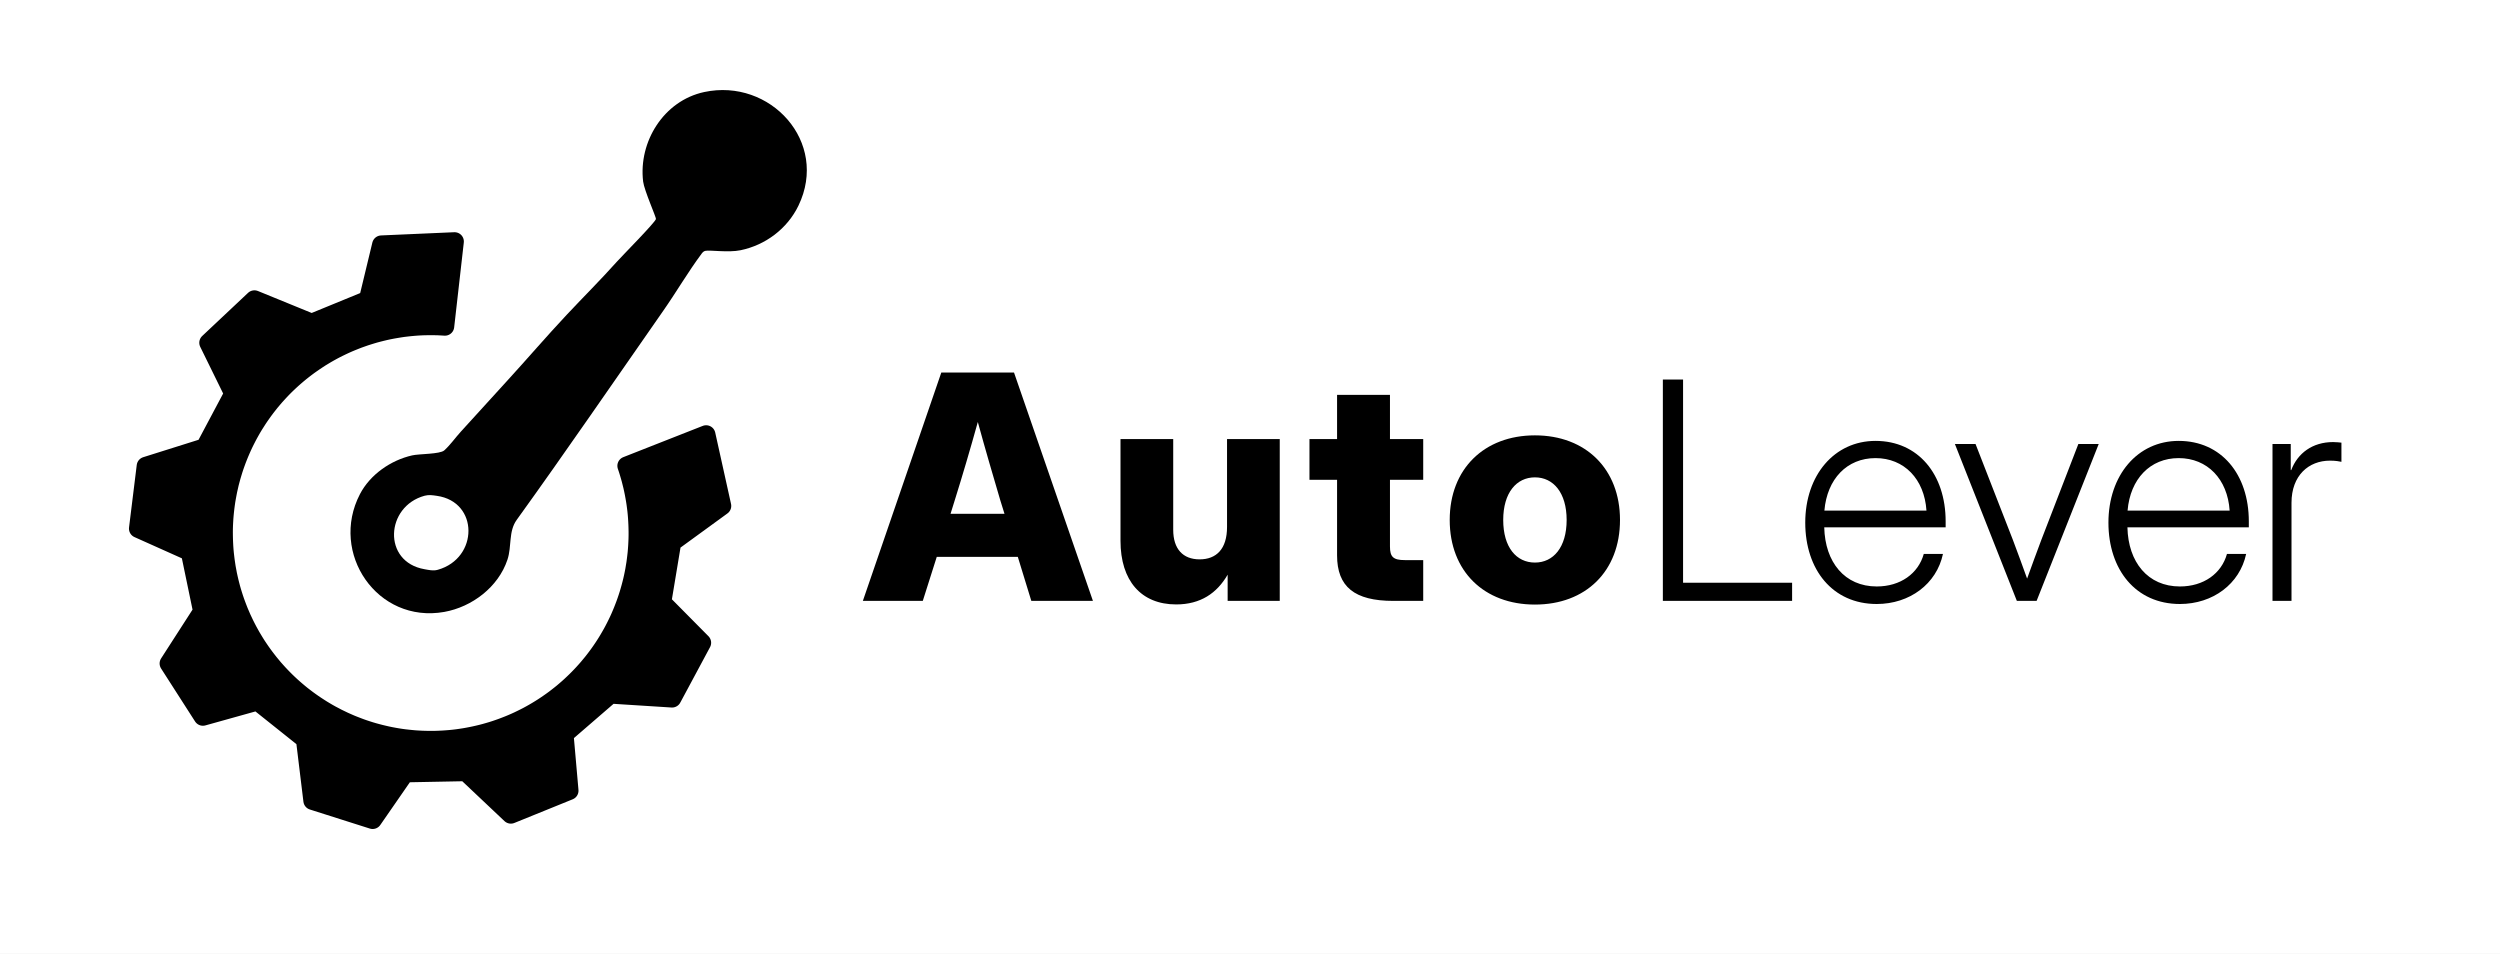
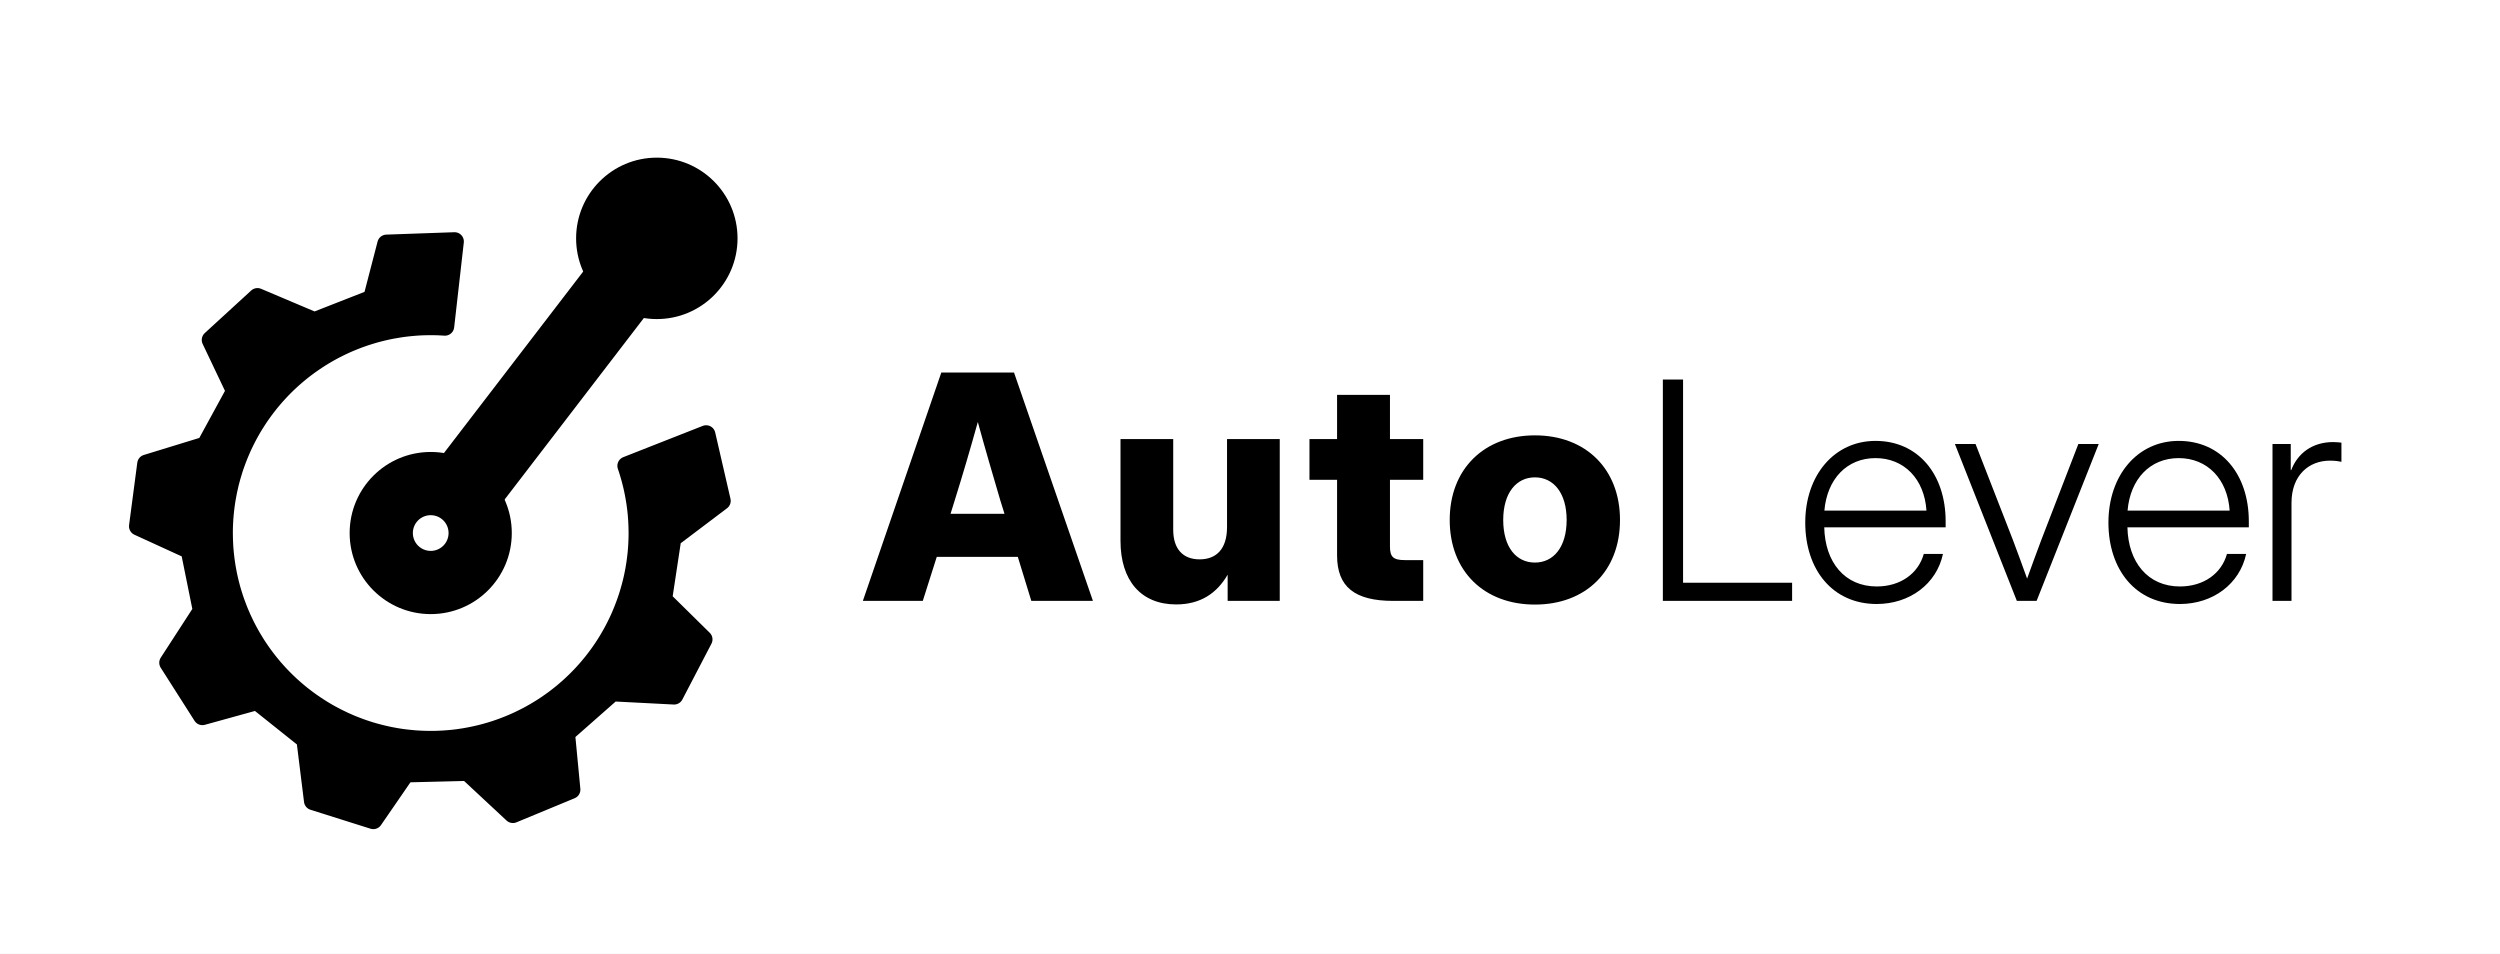
<svg xmlns="http://www.w3.org/2000/svg" viewBox="0 0 700 267" width="700" height="267" role="img" aria-labelledby="t">
  <rect width="700" height="267" fill="#fff" />
  <g transform="translate(-801.40 -489.75)" fill="#000">
    <g transform="translate(772.98 13.03)">
-       <path d="M203.88 607.15L204.20 608.09L204.49 609.03L204.77 609.98L205.04 610.93L205.28 611.89L205.52 612.85L205.73 613.81L205.93 614.78L206.11 615.75L206.28 616.73L206.43 617.70L206.56 618.68L206.68 619.66L206.78 620.65L206.86 621.63L206.92 622.62L206.97 623.61L207.00 624.59L207.02 625.58L207.02 626.57L207.00 627.56L206.96 628.55L206.91 629.53L206.84 630.52L206.76 631.50L206.65 632.49L206.53 633.47L206.40 634.45L206.24 635.42L206.08 636.40L205.89 637.37L205.69 638.33L205.47 639.30L205.23 640.26L204.98 641.21L204.71 642.16L204.43 643.11L204.13 644.05L203.81 644.99L203.48 645.92L203.13 646.84L202.77 647.76L202.39 648.67L202.00 649.58L201.59 650.48L201.16 651.37L200.72 652.26L200.27 653.13L199.80 654.00L199.31 654.86L198.81 655.72L198.30 656.56L197.77 657.40L197.23 658.22L196.67 659.04L196.10 659.85L195.52 660.64L194.92 661.43L194.31 662.21L193.68 662.97L193.05 663.73L192.40 664.47L191.73 665.21L191.06 665.93L190.37 666.64L189.67 667.34L188.96 668.02L188.24 668.70L187.51 669.36L186.76 670.01L186.01 670.65L185.24 671.27L184.46 671.88L183.68 672.48L182.88 673.06L182.07 673.63L181.25 674.19L180.43 674.73L179.59 675.26L178.75 675.77L177.90 676.27L177.03 676.76L176.17 677.23L175.29 677.68L174.40 678.12L173.51 678.55L172.61 678.96L171.71 679.35L170.79 679.73L169.87 680.09L168.95 680.44L168.02 680.77L167.08 681.09L166.14 681.39L165.19 681.67L164.24 681.94L163.29 682.19L162.33 682.42L161.36 682.64L160.40 682.84L159.42 683.03L158.45 683.20L157.47 683.35L156.50 683.49L155.51 683.61L154.53 683.71L153.55 683.79L152.56 683.86L151.57 683.91L150.59 683.95L149.60 683.97L148.61 683.97L147.62 683.95L146.64 683.92L145.65 683.87L144.66 683.81L143.68 683.72L142.69 683.62L141.71 683.51L140.73 683.38L139.76 683.23L138.78 683.06L137.81 682.88L136.84 682.68L135.88 682.46L134.92 682.23L133.96 681.98L133.01 681.72L132.06 681.44L131.12 681.14L130.18 680.83L129.25 680.50L128.33 680.15L127.40 679.79L126.49 679.42L125.58 679.02L124.68 678.62L123.79 678.19L122.90 677.76L122.03 677.30L121.15 676.84L120.29 676.36L119.44 675.86L118.59 675.35L117.76 674.82L116.93 674.28L116.11 673.73L115.30 673.16L114.50 672.58L113.71 671.98L112.93 671.38L112.16 670.75L111.41 670.12L110.66 669.47L109.92 668.81L109.20 668.14L108.49 667.46L107.79 666.76L107.10 666.05L106.42 665.33L105.76 664.60L105.10 663.86L104.47 663.10L103.84 662.34L103.23 661.56L102.63 660.78L102.04 659.98L101.47 659.18L100.91 658.36L100.36 657.54L99.83 656.70L99.32 655.86L98.81 655.01L98.33 654.15L97.85 653.28L97.40 652.41L96.95 651.52L96.53 650.63L96.11 649.74L95.72 648.83L95.33 647.92L94.97 647.00L94.62 646.08L94.28 645.15L93.96 644.21L93.66 643.27L93.37 642.33L93.10 641.38L92.85 640.42L92.61 639.46L92.39 638.50L92.18 637.53L92.00 636.56L91.82 635.59L91.67 634.61L91.53 633.64L91.41 632.65L91.30 631.67L91.21 630.69L91.14 629.70L91.09 628.72L91.05 627.73L91.03 626.74L91.02 625.75L91.03 624.76L91.06 623.78L91.11 622.79L91.17 621.80L91.25 620.82L91.35 619.83L91.46 618.85L91.59 617.87L91.73 616.90L91.90 615.92L92.08 614.95L92.27 613.98L92.49 613.02L92.71 612.05L92.96 611.10L93.22 610.14L93.50 609.20L93.79 608.25L94.10 607.31L94.43 606.38L94.77 605.45L95.13 604.53L95.50 603.62L95.89 602.71L96.29 601.81L96.71 600.91L97.15 600.02L97.60 599.14L98.06 598.27L98.54 597.41L99.03 596.55L99.54 595.70L100.07 594.87L100.60 594.04L101.15 593.22L101.72 592.41L102.30 591.60L102.89 590.81L103.50 590.03L104.11 589.26L104.75 588.50L105.39 587.75L106.05 587.02L106.72 586.29L107.40 585.57L108.09 584.87L108.80 584.18L109.52 583.50L110.25 582.83L110.99 582.18L111.74 581.54L112.50 580.91L113.28 580.29L114.06 579.69L114.85 579.10L115.66 578.53L116.47 577.97L117.29 577.42L118.12 576.88L118.96 576.37L119.81 575.86L120.67 575.37L121.54 574.89L122.41 574.43L123.29 573.99L124.18 573.56L125.08 573.14L125.98 572.74L126.89 572.36L127.81 571.99L128.73 571.63L129.66 571.30L130.60 570.97L131.54 570.67L132.48 570.38L133.43 570.10L134.38 569.85L135.34 569.61L136.30 569.38L137.27 569.17L138.24 568.98L139.21 568.81L140.19 568.65L141.17 568.50L142.15 568.38L143.13 568.27L144.11 568.18L145.10 568.10L146.08 568.04L147.07 568.00L148.06 567.98L149.05 567.97L150.04 567.98L151.02 568.00L152.01 568.05L153.00 568.11L155.70 544.34L135.21 545.24L131.49 560.68L115.69 567.16L99.66 560.61L86.82 572.69L93.82 586.95L85.81 602.02L69.29 607.22L67.13 624.73L81.62 631.22L85.09 647.93L75.71 662.49L85.23 677.33L100.52 673.06L113.87 683.71L115.96 700.90L132.76 706.24L141.80 693.18L158.87 692.85L171.46 704.74L187.80 698.11L186.41 682.29L199.32 671.13L216.60 672.23L224.94 656.69L213.77 645.41L216.57 628.57L230.57 618.38L226.14 598.39L212.82 603.63Z" stroke="#000" stroke-width="5.2" stroke-linejoin="round" />
-       <path fill-rule="evenodd" transform="translate(149.02 625.97) rotate(-5.7) scale(1.097) translate(-922 -639)" d="M923.44 659.38C930.63 658.82 937.8 654.43 940.81 647.72C942.29 644.43 941.75 640.58 944.17 637.84C958.53 621.6 972.51 604.97 986.64 588.51C990.48 584.05 993.95 579.23 997.92 574.88C998.2 574.57 998.51 574.33 998.93 574.29C1000.16 574.17 1004.67 575.36 1007.85 575.03C1014.3 574.36 1020.27 570.77 1023.7 565.17C1033.12 549.77 1019.77 532 1002.63 533.93C992.13 535.12 984.65 544.9 984.86 555.12C984.91 557.37 987.29 564.57 987.17 564.95C986.87 565.82 977.61 573.48 976.13 574.83C971.57 579.01 966.74 582.94 962.08 587.01C956.4 591.97 950.94 597.2 945.32 602.23C940.92 606.16 936.55 610.13 932.16 614.07C930.63 615.45 929.2 617.13 927.54 618.35C926.34 619.23 921.08 618.57 919.24 618.81C913.71 619.5 908.1 622.6 905.01 627.33C895.74 641.51 906.11 660.7 923.44 659.38ZM922.88 648.51C921.67 648.73 920.65 648.35 919.5 648.03C908.97 645.09 911.17 631.08 921.41 629.37C922.5 629.19 923.47 629.45 924.51 629.71C935.05 632.3 933.54 646.61 922.88 648.51Z" />
+       <path d="M203.88 607.15L204.20 608.09L204.49 609.03L204.77 609.98L205.04 610.93L205.28 611.89L205.52 612.85L205.73 613.81L205.93 614.78L206.11 615.75L206.28 616.73L206.43 617.70L206.56 618.68L206.68 619.66L206.78 620.65L206.86 621.63L206.92 622.62L206.97 623.61L207.00 624.59L207.02 625.58L207.02 626.57L207.00 627.56L206.96 628.55L206.91 629.53L206.84 630.52L206.76 631.50L206.65 632.49L206.53 633.47L206.40 634.45L206.24 635.42L206.08 636.40L205.89 637.37L205.69 638.33L205.47 639.30L205.23 640.26L204.98 641.21L204.71 642.16L204.43 643.11L204.13 644.05L203.81 644.99L203.48 645.92L203.13 646.84L202.77 647.76L202.39 648.67L202.00 649.58L201.59 650.48L201.16 651.37L200.72 652.26L200.27 653.13L199.80 654.00L199.31 654.86L198.81 655.72L198.30 656.56L197.77 657.40L197.23 658.22L196.67 659.04L196.10 659.85L195.52 660.64L194.92 661.43L194.31 662.21L193.68 662.97L193.05 663.73L192.40 664.47L191.73 665.21L191.06 665.93L190.37 666.64L189.67 667.34L188.96 668.02L188.24 668.70L187.51 669.36L186.76 670.01L186.01 670.65L185.24 671.27L184.46 671.88L183.68 672.48L182.88 673.06L182.07 673.63L181.25 674.19L180.43 674.73L179.59 675.26L178.75 675.77L177.90 676.27L177.03 676.76L176.17 677.23L175.29 677.68L174.40 678.12L173.51 678.55L172.61 678.96L171.71 679.35L170.79 679.73L169.87 680.09L168.95 680.44L168.02 680.77L167.08 681.09L166.14 681.39L165.19 681.67L164.24 681.94L163.29 682.19L162.33 682.42L161.36 682.64L160.40 682.84L159.42 683.03L158.45 683.20L157.47 683.35L156.50 683.49L155.51 683.61L154.53 683.71L153.55 683.79L152.56 683.86L151.57 683.91L150.59 683.95L149.60 683.97L148.61 683.97L147.62 683.95L146.64 683.92L145.65 683.87L144.66 683.81L143.68 683.72L142.69 683.62L141.71 683.51L140.73 683.38L139.76 683.23L138.78 683.06L137.81 682.88L136.84 682.68L135.88 682.46L134.92 682.23L133.96 681.98L133.01 681.72L132.06 681.44L131.12 681.14L130.18 680.83L129.25 680.50L128.33 680.15L127.40 679.79L126.49 679.42L125.58 679.02L124.68 678.62L123.79 678.19L122.90 677.76L122.03 677.30L121.15 676.84L120.29 676.36L119.44 675.86L118.59 675.35L117.76 674.82L116.93 674.28L116.11 673.73L115.30 673.16L114.50 672.58L113.71 671.98L112.93 671.38L112.16 670.75L111.41 670.12L110.66 669.47L109.92 668.81L109.20 668.14L108.49 667.46L107.79 666.76L107.10 666.05L106.42 665.33L105.76 664.60L105.10 663.86L104.47 663.10L103.84 662.34L103.23 661.56L102.63 660.78L102.04 659.98L101.47 659.18L100.91 658.36L100.36 657.54L99.83 656.70L99.32 655.86L98.81 655.01L98.33 654.15L97.85 653.28L97.40 652.41L96.95 651.52L96.53 650.63L96.11 649.74L95.72 648.83L95.33 647.92L94.97 647.00L94.62 646.08L94.28 645.15L93.96 644.21L93.66 643.27L93.37 642.33L93.10 641.38L92.85 640.42L92.61 639.46L92.39 638.50L92.18 637.53L92.00 636.56L91.82 635.59L91.67 634.61L91.53 633.64L91.41 632.65L91.30 631.67L91.21 630.69L91.14 629.70L91.09 628.72L91.05 627.73L91.03 626.74L91.02 625.75L91.03 624.76L91.06 623.78L91.11 622.79L91.17 621.80L91.25 620.82L91.35 619.83L91.46 618.85L91.59 617.87L91.73 616.90L91.90 615.92L92.08 614.95L92.27 613.98L92.49 613.02L92.71 612.05L92.96 611.10L93.22 610.14L93.50 609.20L93.79 608.25L94.10 607.31L94.43 606.38L94.77 605.45L95.13 604.53L95.50 603.62L95.89 602.71L96.29 601.81L96.71 600.91L97.15 600.02L97.60 599.14L98.06 598.27L98.54 597.41L99.03 596.55L99.54 595.70L100.07 594.87L100.60 594.04L101.15 593.22L101.72 592.41L102.30 591.60L102.89 590.81L103.50 590.03L104.11 589.26L104.75 588.50L105.39 587.75L106.05 587.02L106.72 586.29L107.40 585.57L108.09 584.87L108.80 584.18L109.52 583.50L110.25 582.83L110.99 582.18L111.74 581.54L112.50 580.91L113.28 580.29L114.06 579.69L114.85 579.10L115.66 578.53L116.47 577.97L117.29 577.42L118.12 576.88L118.96 576.37L119.81 575.86L120.67 575.37L121.54 574.89L122.41 574.43L123.29 573.99L124.18 573.56L125.08 573.14L125.98 572.74L126.89 572.36L127.81 571.99L128.73 571.63L129.66 571.30L130.60 570.97L131.54 570.67L132.48 570.38L133.43 570.10L134.38 569.85L135.34 569.61L136.30 569.38L137.27 569.17L138.24 568.98L139.21 568.81L140.19 568.65L141.17 568.50L142.15 568.38L143.13 568.27L144.11 568.18L145.10 568.10L146.08 568.04L147.07 568.00L148.06 567.98L149.05 567.97L150.04 567.98L151.02 568.00L152.01 568.05L153.00 568.11L155.70 544.34L136.66 545.01L132.67 560.38L116.46 566.73L100.51 559.98L87.51 571.90L94.33 586.24L86.00 601.52L69.44 606.60L67.14 624.08L81.58 630.69L85.03 647.75L75.61 662.28L85.09 677.16L100.39 672.93L114.00 683.79L116.13 700.97L132.95 706.28L141.95 693.20L159.36 692.77L172.03 704.57L188.33 697.82L186.82 682.01L199.88 670.50L217.17 671.39L225.32 655.75L214.00 644.60L216.61 627.39L230.42 616.96L226.14 598.39L212.82 603.63Z" stroke="#000" stroke-width="5.2" stroke-linejoin="round" />
+       <path d="M159.98 611.69L212.33 543.46" fill="none" stroke="#000" stroke-width="21.4" stroke-linecap="round" />
+       <path fill-rule="evenodd" d="M126.32 625.97a22.7 22.7 0 1 0 45.4 0a22.7 22.7 0 1 0 -45.4 0M144.02 625.97a5 5 0 1 0 10 0a5 5 0 1 0 -10 0" />
+       <circle cx="212.33" cy="543.46" r="22.6" />
    </g>
    <path d="M1043 658H1059.78L1063.69 645.68H1086.39L1090.17 658H1107.42L1085.32 594.05H1064.97ZM1067.55 633.62 1068.71 629.89C1070.94 622.76 1073 615.77 1075.19 607.91C1077.34 615.77 1079.4 622.76 1081.5 629.89L1082.66 633.62Z M1130.72 658.99C1137.54 658.99 1142.14 655.85 1145.14 650.66V658H1159.73V612.68H1144.97V637.31C1144.97 643.49 1141.97 646.37 1137.29 646.37C1132.61 646.37 1129.9 643.45 1129.9 638.09V612.68H1115.14V641.18C1115.14 652.33 1120.89 658.99 1130.72 658.99Z M1199.9 612.68H1190.59V600.32H1175.78V612.68H1168.05V624.09H1175.78V645.25C1175.78 654.05 1180.67 658 1191.53 658H1199.9V646.58H1194.79C1191.49 646.58 1190.59 645.68 1190.59 642.76V624.09H1199.9Z M1231.18 659.03C1245.39 659.03 1255 649.72 1255 635.34C1255 621.05 1245.39 611.65 1231.18 611.65C1216.97 611.65 1207.32 621.05 1207.32 635.34C1207.32 649.72 1216.97 659.03 1231.18 659.03ZM1231.18 647.27C1225.99 647.27 1222.3 643.02 1222.3 635.34C1222.3 627.7 1226.03 623.41 1231.18 623.41C1236.33 623.41 1240.06 627.7 1240.06 635.34C1240.06 643.02 1236.33 647.27 1231.18 647.27Z" />
    <path d="M1267 658H1303.19V652.92H1272.66V596.01H1267Z M1326.88 658.87C1336.11 658.87 1343.64 653.26 1345.43 644.85H1340.06C1338.52 650.35 1333.53 653.96 1326.88 653.96C1317.93 653.96 1312.4 647.18 1312.19 637.41H1346.18V635.74C1346.18 622.56 1338.48 613.2 1326.54 613.2C1315.02 613.2 1306.87 622.81 1306.87 636.08C1306.87 649.26 1314.52 658.87 1326.88 658.87ZM1312.23 632.71C1312.98 623.85 1318.56 618.02 1326.54 618.02C1334.57 618.02 1340.23 623.89 1340.81 632.71Z M1366.12 658H1371.65L1389.04 614.07H1383.34L1372.98 640.9C1371.61 644.52 1370.28 648.18 1368.99 651.76C1367.7 648.18 1366.37 644.52 1365 640.9L1354.55 614.07H1348.77Z M1411.77 658.87C1421 658.87 1428.53 653.26 1430.32 644.85H1424.95C1423.42 650.35 1418.42 653.96 1411.77 653.96C1402.82 653.96 1397.29 647.18 1397.08 637.41H1431.07V635.74C1431.07 622.56 1423.37 613.2 1411.43 613.2C1399.91 613.2 1391.76 622.81 1391.76 636.08C1391.76 649.26 1399.41 658.87 1411.77 658.87ZM1397.12 632.71C1397.87 623.85 1403.45 618.02 1411.43 618.02C1419.46 618.02 1425.12 623.89 1425.7 632.71Z M1437.7 658H1443.02V630.54C1443.02 622.89 1447.81 618.73 1453.8 618.73C1455.34 618.73 1456.5 618.94 1457 619.06V613.69C1456.46 613.65 1455.71 613.53 1454.67 613.53C1448.89 613.53 1444.73 616.65 1442.94 621.39H1442.81V614.07H1437.7Z" />
  </g>
</svg>
